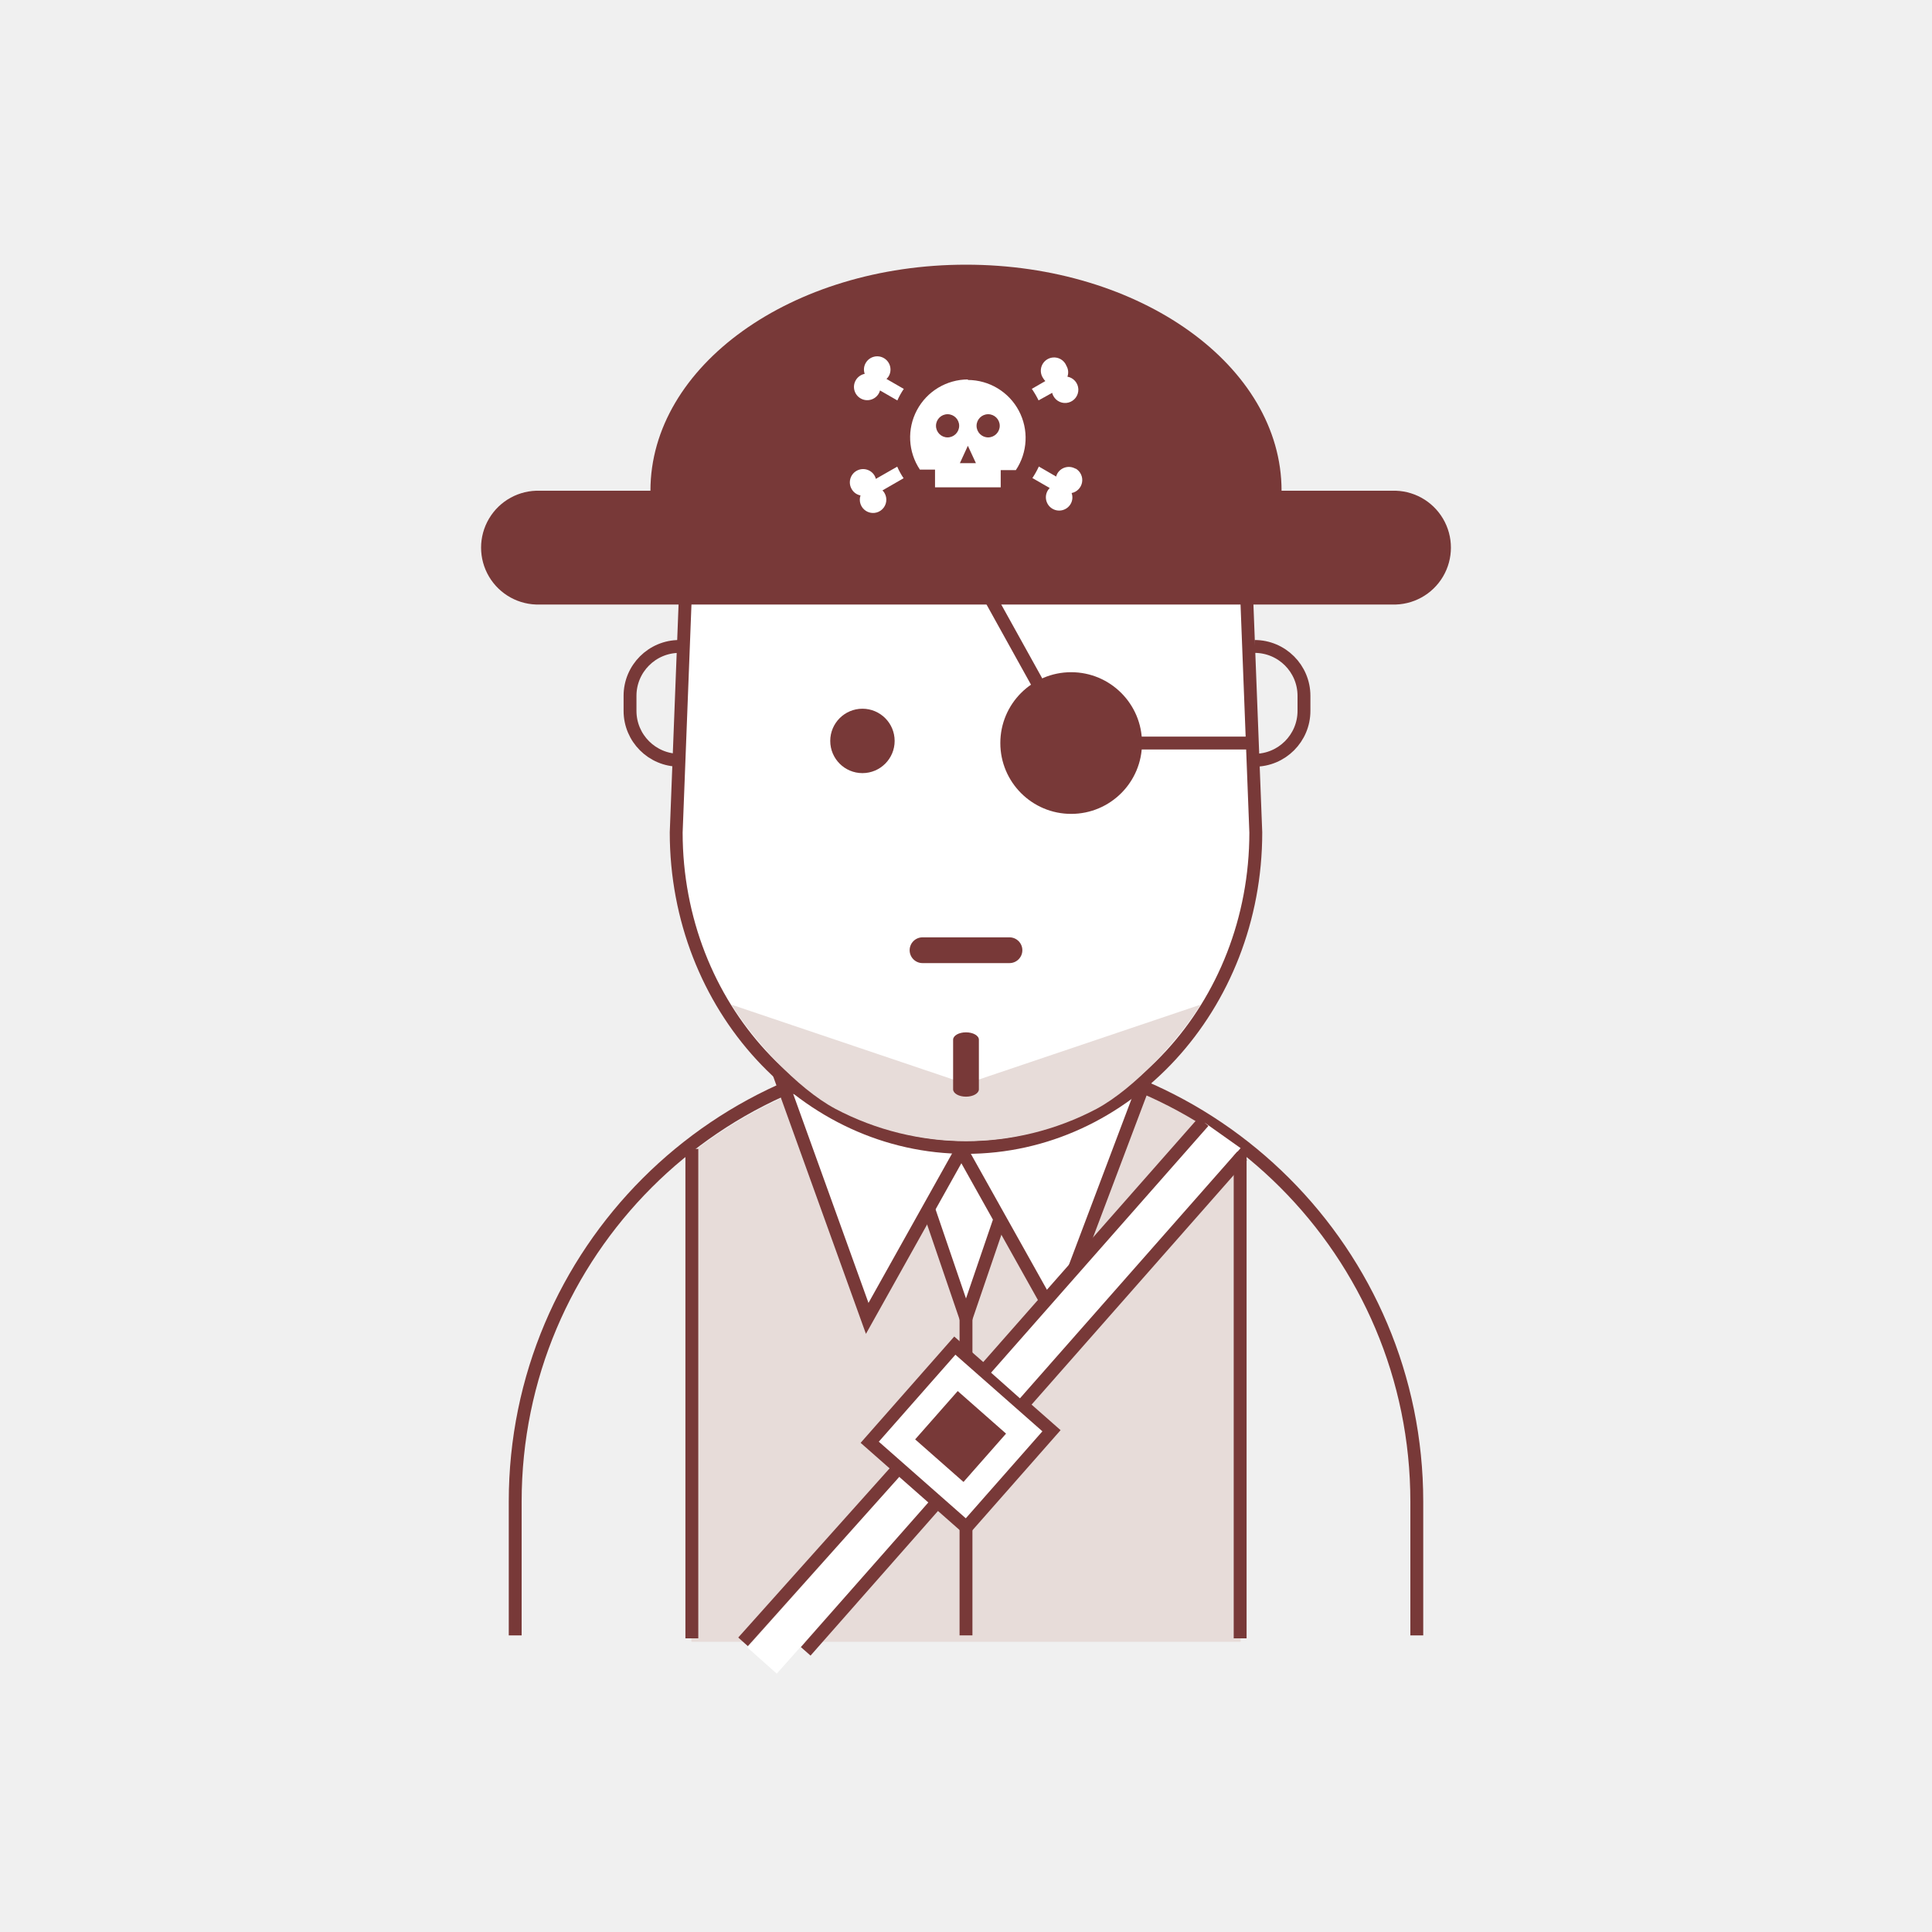
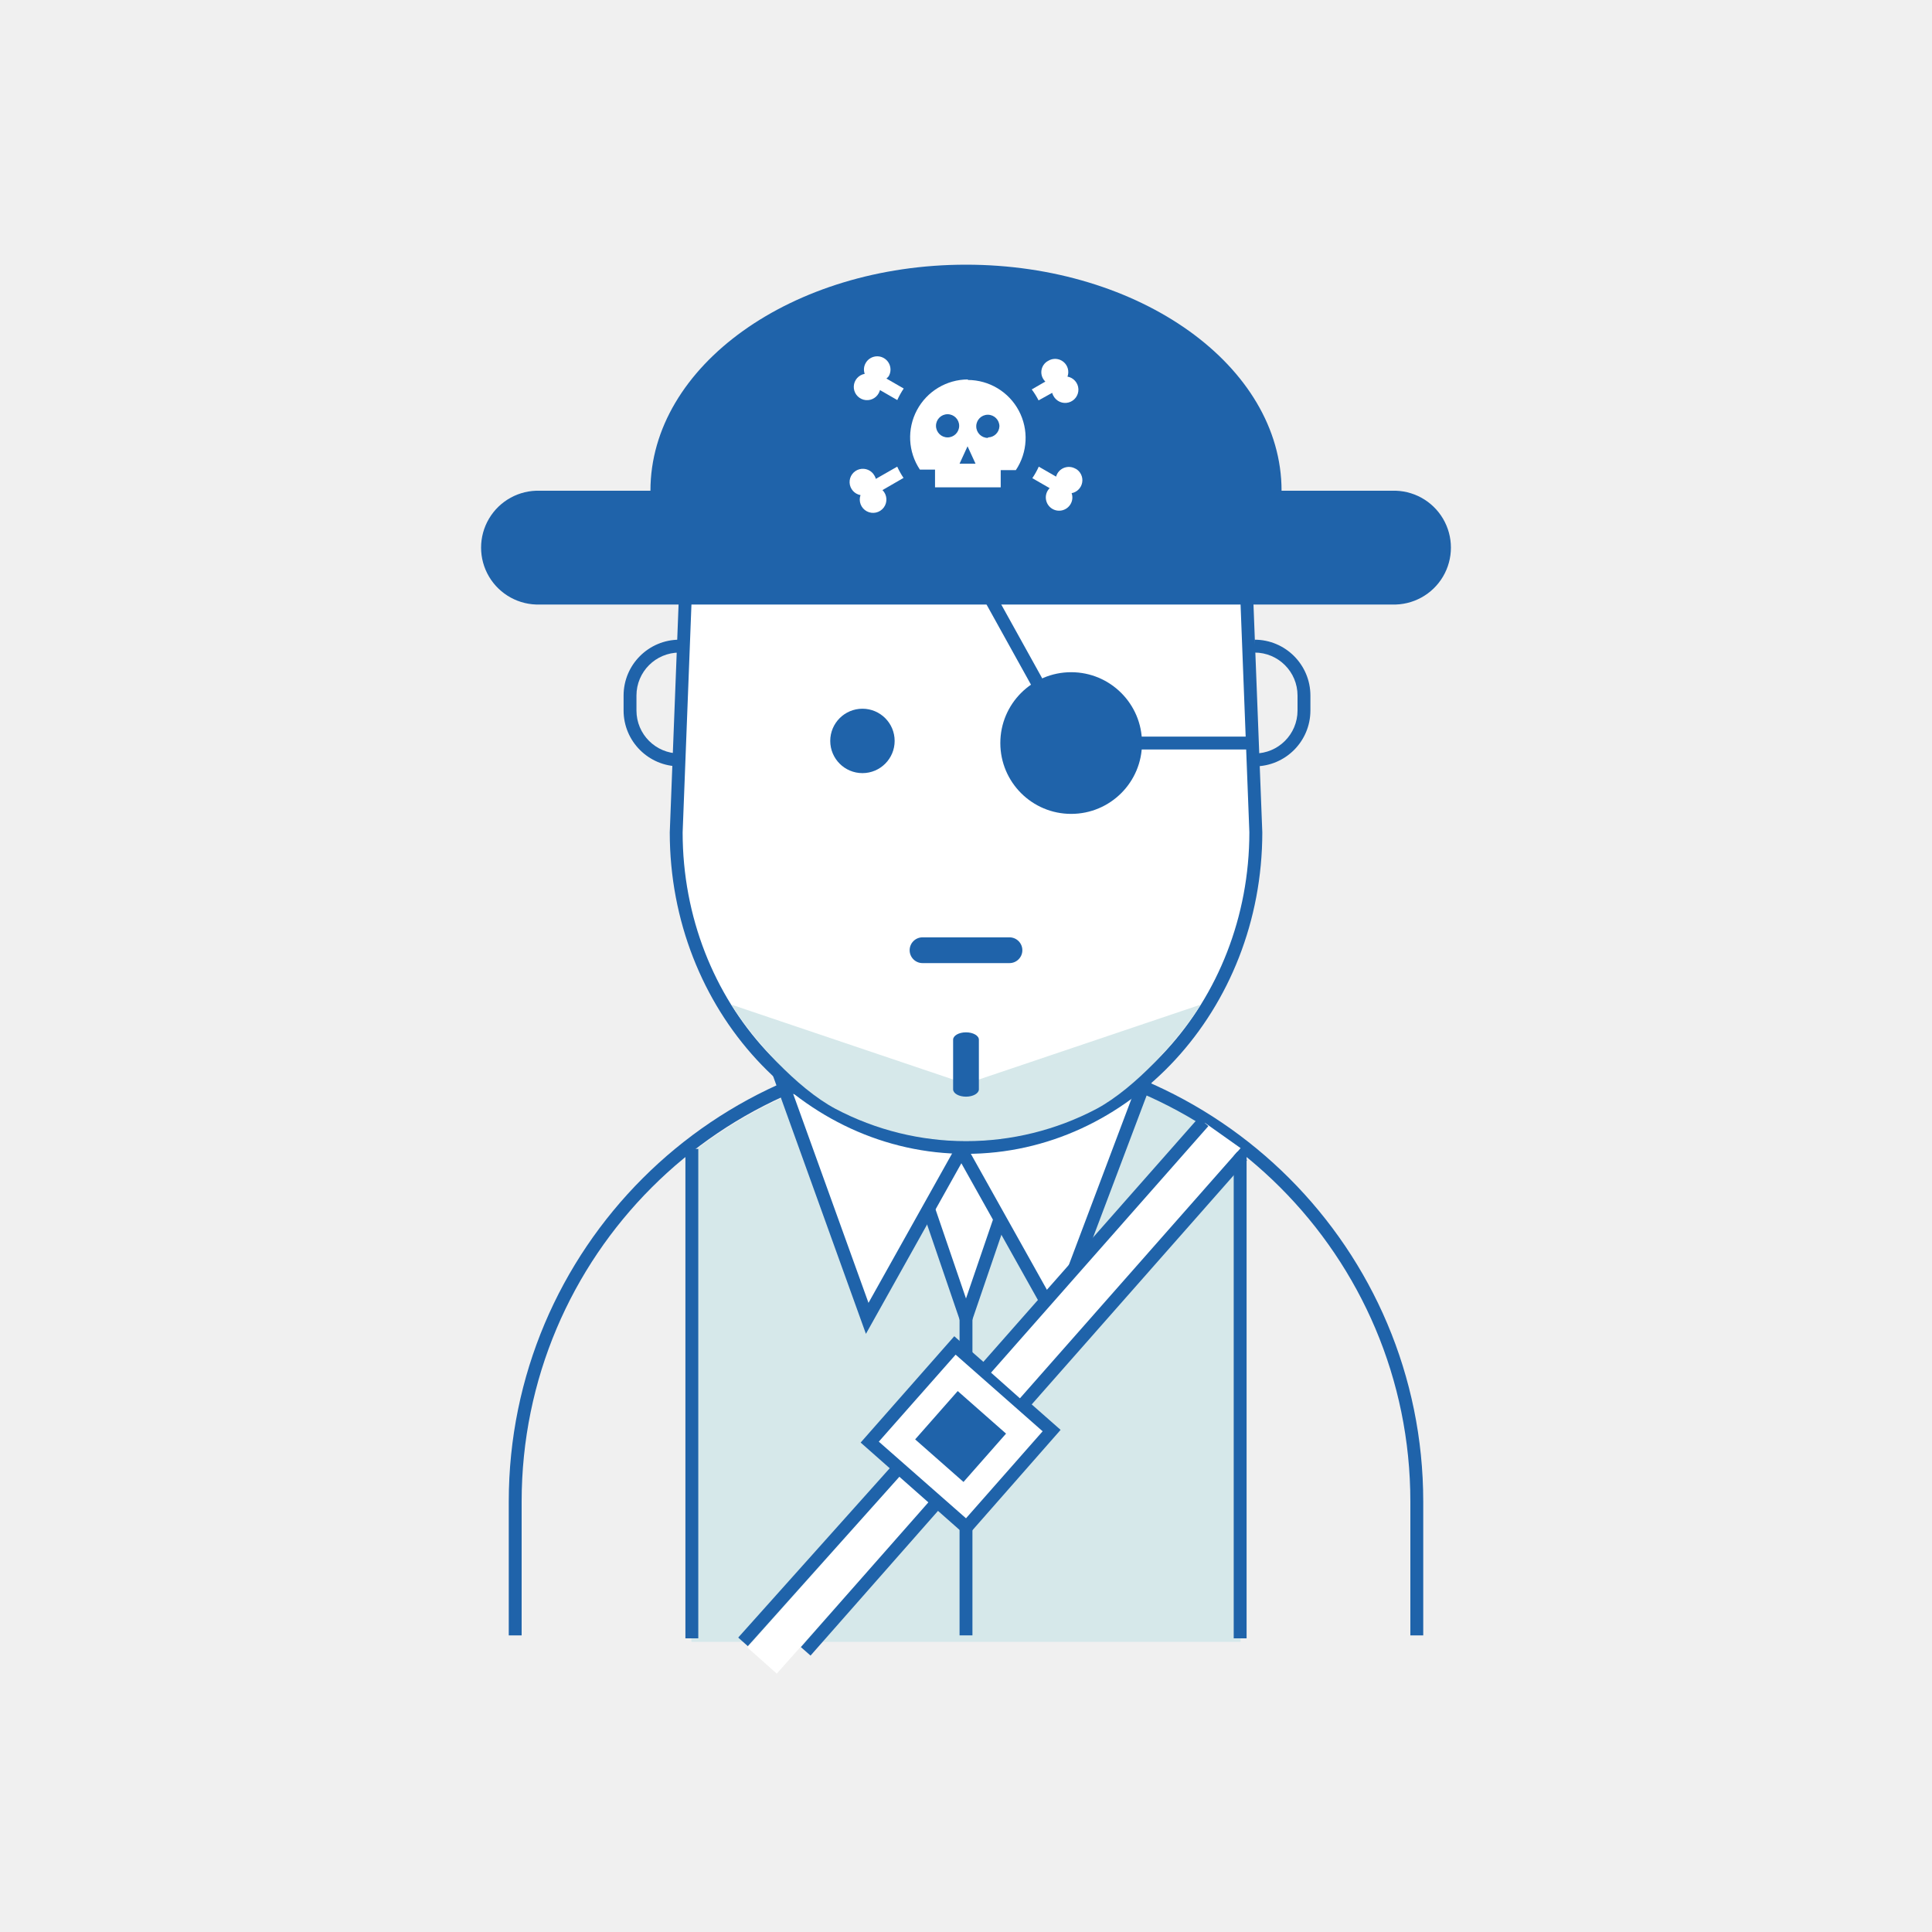
<svg xmlns="http://www.w3.org/2000/svg" viewBox="0 0 300 300">
  <defs>
-     <style>.cls-1{fill:none;}.cls-1,.cls-3{stroke:#783938;stroke-miterlimit:10;stroke-width:2px;}.cls-2{fill:#e7dcd9;}.cls-3,.cls-5{fill:#fff;}.cls-4{fill:#783938;}</style>
+     <style>.cls-1{fill:#1f63aa;}.cls-2{fill:#d6e8ea;}.cls-3{fill:#fff;}.cls-4{fill:#681c1e;}</style>
  </defs>
  <g id="Layer_2" data-name="Layer 2">
-     <path class="cls-1" d="M194.81,100.38h0a7.67,7.67,0,0,1,7.67,7.67v2.33a7.67,7.67,0,0,1-7.67,7.67" />
-     <path class="cls-2" d="M107.36,254.94h85.28V178.28a70,70,0,0,0-85.28.78Z" />
+     <path class="cls-1" d="M194.81,119v-2a6.67,6.67,0,0,0,6.67-6.67V108a6.67,6.67,0,0,0-6.67-6.67v-2a8.68,8.68,0,0,1,8.67,8.67v2.33A8.68,8.68,0,0,1,194.81,119Z" />
+     <path class="cls-2" d="M107.36,254.94h85.28V178.28a70,70,0,0,0-85.28.79Z" />
    <polyline class="cls-3" points="141.09 178.64 150 204.72 158.91 178.64" />
-     <path class="cls-1" d="M107.43,178.4v76m85.14-76v76" />
-     <path class="cls-4" d="M151,158.3c1.1,0,2,.51,2,1.14v7.71c0,.64-.9,1.15-2,1.15h0c-1.1,0-2-.51-2-1.15v-7.71c0-.63.9-1.14,2-1.14Z" />
-     <path class="cls-1" d="M220,253.94V233.17a70,70,0,1,0-140,0v20.77" />
-     <line class="cls-1" x1="150" y1="203.51" x2="150" y2="253.94" />
+     <polygon class="cls-1" points="150 207.81 140.14 178.97 142.03 178.32 150 201.63 157.97 178.32 159.86 178.97 150 207.81" />
+     <path class="cls-1" d="M193.57,254.4h-2v-76h2Zm-85.14,0h-2v-76h2Z" />
+     <path class="cls-4" d="M151,158.3c1.1,0,2,.51,2,1.14v7.71c0,.63-.9,1.14-2,1.14h0c-1.1,0-2-.51-2-1.14v-7.71c0-.63.9-1.14,2-1.14Z" />
+     <path class="cls-1" d="M221,253.94h-2V233.17a69,69,0,0,0-138,0v20.77H79V233.17a71,71,0,0,1,142,0Z" />
+     <rect class="cls-1" x="149" y="203.51" width="2" height="50.43" />
    <polygon class="cls-3" points="178.46 166.17 149.19 176.92 121.54 168.3 134.66 204.72 149.28 178.58 163.91 204.72 178.46 166.17" />
+     <path class="cls-1" d="M134.46,207.12l-14.54-40.37,29.25,9.12,31-11.38-16.08,42.6-14.81-26.46Zm15.48-29.41,13.79,24.65,13-34.49Zm-26.78-7.86,11.7,32.46,13.73-24.54Z" />
    <path class="cls-3" d="M106.74,84.26l-1.74,45c0,27,20.15,48.91,45,48.91s45-21.9,45-48.91l-1.74-45Z" />
-     <line class="cls-1" x1="168.33" y1="115.38" x2="194.81" y2="115.38" />
-     <line class="cls-1" x1="149" y1="84.26" x2="166.08" y2="115.05" />
-     <path class="cls-1" d="M105.5,118.05h0a7.67,7.67,0,0,1-7.67-7.67v-2.33a7.67,7.67,0,0,1,7.67-7.67" />
-     <circle class="cls-4" cx="166.33" cy="115.38" r="11" />
-     <circle class="cls-4" cx="133.92" cy="115.05" r="5" />
-     <circle class="cls-4" cx="166.08" cy="115.05" r="5" />
-     <path class="cls-4" d="M158.75,147.55a2,2,0,0,1-2,2h-13.5a2,2,0,0,1-2-2h0a2,2,0,0,1,2-2h13.5a2,2,0,0,1,2,2Z" />
-     <path class="cls-4" d="M216.16,76.2H199c0-19.38-21.92-35.1-49-35.1s-49,15.72-49,35.1H83.84a8.84,8.84,0,1,0,0,17.67H216.16a8.84,8.84,0,1,0,0-17.67Z" />
-     <path class="cls-5" d="M161.27,62.17,163.38,61a1.84,1.84,0,0,0,.19.49,2.06,2.06,0,1,0,2.18-3h0a2,2,0,0,0-.16-1.69A2.06,2.06,0,1,0,162,58.76a2.15,2.15,0,0,0,.32.41l-2.1,1.21A13.83,13.83,0,0,1,161.27,62.17Z" />
-     <path class="cls-5" d="M167,72.78a2.06,2.06,0,0,0-2.82.76A1.66,1.66,0,0,0,164,74l-2.69-1.56a12.61,12.61,0,0,1-1,1.79l2.69,1.55a2.15,2.15,0,0,0-.32.41,2.06,2.06,0,1,0,3.57,2.06,2,2,0,0,0,.15-1.69h0a2.06,2.06,0,0,0,.63-3.8Z" />
-     <path class="cls-5" d="M138,58.42a2.06,2.06,0,0,0-3.57-2.06,2,2,0,0,0-.16,1.69,2.08,2.08,0,0,0-1.39,1,2.06,2.06,0,0,0,3.57,2.06,2.45,2.45,0,0,0,.2-.48l2.69,1.55a11.37,11.37,0,0,1,1-1.79l-2.69-1.55A1.88,1.88,0,0,0,138,58.42Z" />
-     <path class="cls-5" d="M139.32,72.46,136,74.36a1.84,1.84,0,0,0-.19-.49,2.06,2.06,0,0,0-3.57,2.06,2,2,0,0,0,1.38,1,2.06,2.06,0,1,0,3.73-.37,1.88,1.88,0,0,0-.32-.41l3.28-1.89A10.94,10.94,0,0,1,139.32,72.46Z" />
-     <path class="cls-5" d="M150.29,58.92a9,9,0,0,0-7.45,14h2.35v2.75h10.2V73h2.35a9,9,0,0,0-7.45-14Zm-3.15,9a1.8,1.8,0,1,1,1.8-1.8A1.81,1.81,0,0,1,147.14,67.92Zm1.91,4,1.24-2.7,1.25,2.7Zm4.39-4a1.8,1.8,0,1,1,1.8-1.8A1.81,1.81,0,0,1,153.44,67.92Z" />
-     <rect class="cls-5" x="112.08" y="240.86" width="37.31" height="6.12" transform="translate(-138.39 179.4) rotate(-48.33)" />
-     <path class="cls-3" d="M139.43,228.06l-24.05,26.88m30.06-21.59-20.33,23.07" />
+     <path class="cls-1" d="M150,179.17c-25.36,0-46-22.39-46-49.91l1.78-46h88.45l1.78,46C196,156.78,175.36,179.17,150,179.17ZM107.7,85.26l-1.7,44c0,26.38,19.74,47.87,44,47.87s44-21.49,44-47.91l-1.7-44Z" />
+     <rect class="cls-1" x="168.33" y="114.38" width="26.48" height="2" />
+     <rect class="cls-1" x="156.54" y="82.05" width="2" height="35.21" transform="translate(-28.56 88.91) rotate(-29.01)" />
+     <path class="cls-1" d="M105.5,119a8.68,8.68,0,0,1-8.67-8.67V108a8.68,8.68,0,0,1,8.67-8.67v2A6.67,6.67,0,0,0,98.83,108v2.33A6.67,6.67,0,0,0,105.5,117Z" />
+     <circle class="cls-1" cx="166.33" cy="115.38" r="11" />
+     <circle class="cls-1" cx="133.92" cy="115.05" r="5" />
+     <path class="cls-1" d="M158.75,147.55a2,2,0,0,1-2,2h-13.5a2,2,0,0,1-2-2h0a2,2,0,0,1,2-2h13.5a2,2,0,0,1,2,2Z" />
+     <path class="cls-1" d="M216.16,76.2H199C199,56.82,177,41.1,150,41.1S101,56.82,101,76.2H83.84a8.84,8.84,0,1,0,0,17.67H216.16a8.84,8.84,0,1,0,0-17.67Z" />
+     <path class="cls-3" d="M161.27,62.17,163.38,61a2,2,0,0,0,.2.48,2.06,2.06,0,1,0,2.18-3h0a2.05,2.05,0,0,0-3-2.45,2,2,0,0,0-.44,3.22l-2.11,1.22A12,12,0,0,1,161.27,62.17Z" />
+     <path class="cls-3" d="M167,72.78a2.06,2.06,0,0,0-2.81.75,2,2,0,0,0-.2.48l-2.69-1.55a12,12,0,0,1-1,1.79l2.69,1.55a2,2,0,0,0-.32.41,2.06,2.06,0,0,0,3.57,2.06,2,2,0,0,0,.16-1.69h0a2.05,2.05,0,0,0,.63-3.8Z" />
+     <path class="cls-3" d="M138,58.42a2.06,2.06,0,0,0-3.57-2.06,2,2,0,0,0-.16,1.69,2.06,2.06,0,1,0,2.18,3,2.09,2.09,0,0,0,.19-.48l2.69,1.55a12.2,12.2,0,0,1,1-1.79l-2.69-1.55A2,2,0,0,0,138,58.42Z" />
+     <path class="cls-3" d="M139.32,72.46,136,74.36a2,2,0,0,0-.2-.48,2.06,2.06,0,1,0-2.18,3,2.07,2.07,0,1,0,3.41-.78l3.27-1.89A12.2,12.2,0,0,1,139.32,72.46Z" />
+     <path class="cls-3" d="M150.29,58.92a9,9,0,0,0-7.45,14h2.35v2.75h10.2V73h2.35a9,9,0,0,0-7.45-14Zm-3.15,9a1.8,1.8,0,1,1,1.8-1.8A1.8,1.8,0,0,1,147.14,67.92ZM149,72l1.24-2.7,1.24,2.7Zm4.39-4a1.8,1.8,0,1,1,1.8-1.8A1.8,1.8,0,0,1,153.44,67.92Z" />
+     <rect class="cls-3" x="112.08" y="240.86" width="37.31" height="6.12" transform="translate(-138.39 179.4) rotate(-48.33)" />
+     <path class="cls-3" d="M139.43,228.06l-24.06,26.89m30.06-21.6-20.32,23.07" />
+     <path class="cls-1" d="M125.86,257.08l-1.5-1.32,20.32-23.07,1.5,1.32Zm-9.74-1.47-1.49-1.33,24.06-26.89,1.49,1.33Z" />
    <rect class="cls-3" x="139.16" y="213.05" width="20" height="20" transform="translate(-116.81 187.58) rotate(-48.63)" />
-     <rect class="cls-4" x="144.16" y="218.05" width="10" height="10" transform="translate(-116.81 187.58) rotate(-48.63)" />
-     <polygon class="cls-5" points="192.64 178.28 158.55 217.29 153.14 212.48 187.08 174.34 192.64 178.28" />
+     <path class="cls-1" d="M150.15,238.58,133.64,224l14.54-16.51,16.51,14.54Zm-13.69-14.72L150,235.76l11.9-13.51-13.51-11.9Z" />
+     <rect class="cls-1" x="144.16" y="218.05" width="10" height="10" transform="translate(-116.81 187.58) rotate(-48.63)" />
+     <polygon class="cls-3" points="192.64 178.28 158.55 217.29 153.14 212.48 187.08 174.34 192.64 178.28" />
    <line class="cls-3" x1="186.89" y1="174.17" x2="152.23" y2="213.52" />
+     <rect class="cls-1" x="143.34" y="192.84" width="52.43" height="2" transform="translate(-87.98 192.86) rotate(-48.6)" />
    <line class="cls-3" x1="192.89" y1="179.46" x2="158.24" y2="218.8" />
-     <path class="cls-2" d="M113.57,156c3.32,5.42,10.21,13,16.13,16.17a43.48,43.48,0,0,0,40.6,0c5.92-3.2,12.81-10.75,16.13-16.17L150,168.3Z" />
-     <path class="cls-4" d="M150,160.3c1.1,0,2,.51,2,1.14v7.71c0,.63-.9,1.14-2,1.14h0c-1.11,0-2-.51-2-1.14v-7.71c0-.63.89-1.14,2-1.14Z" />
+     <rect class="cls-1" x="149.35" y="198.13" width="52.43" height="2" transform="translate(-89.91 199.15) rotate(-48.6)" />
+     <path class="cls-2" d="M113.57,156c3.32,5.42,10.21,13,16.13,16.16a43.46,43.46,0,0,0,40.61,0c5.92-3.19,12.81-10.74,16.13-16.16L150,168.3Z" />
+     <path class="cls-1" d="M150,160.3c1.1,0,2,.51,2,1.14v7.71c0,.63-.9,1.14-2,1.14h0c-1.11,0-2-.51-2-1.14v-7.71c0-.63.89-1.14,2-1.14Z" />
  </g>
</svg>
